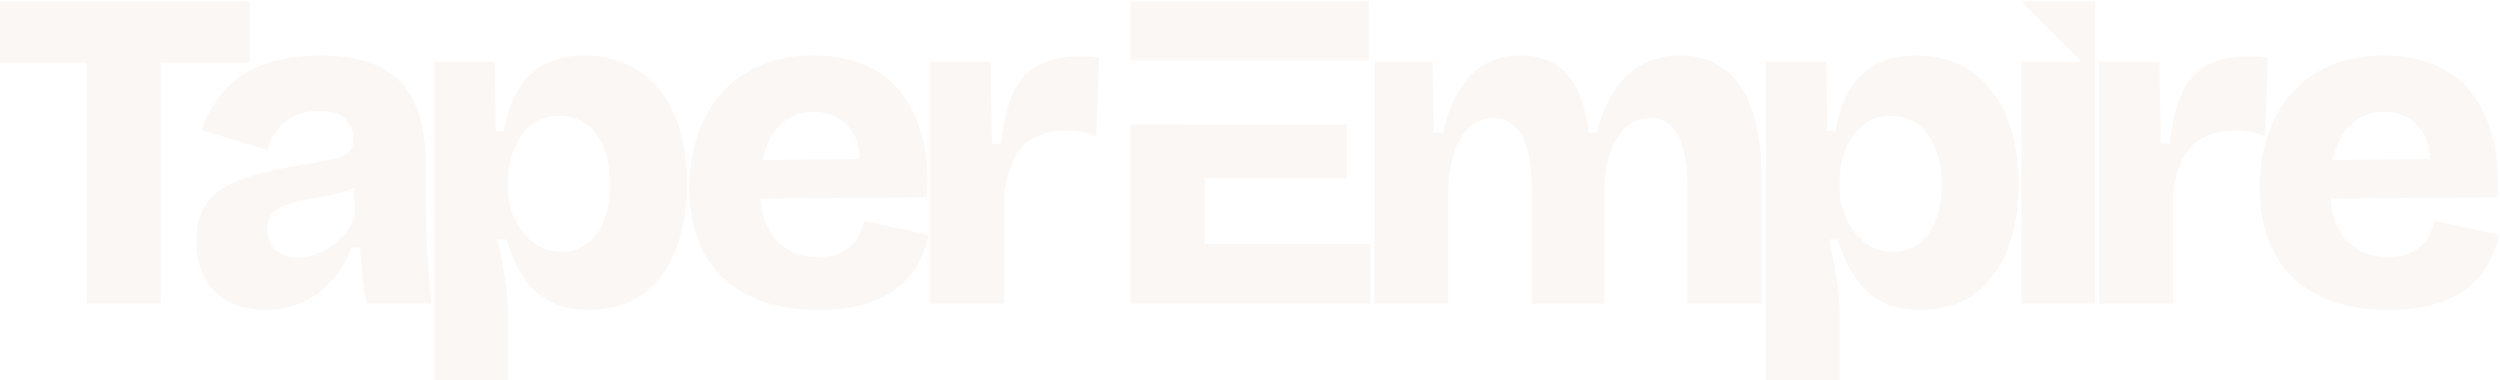
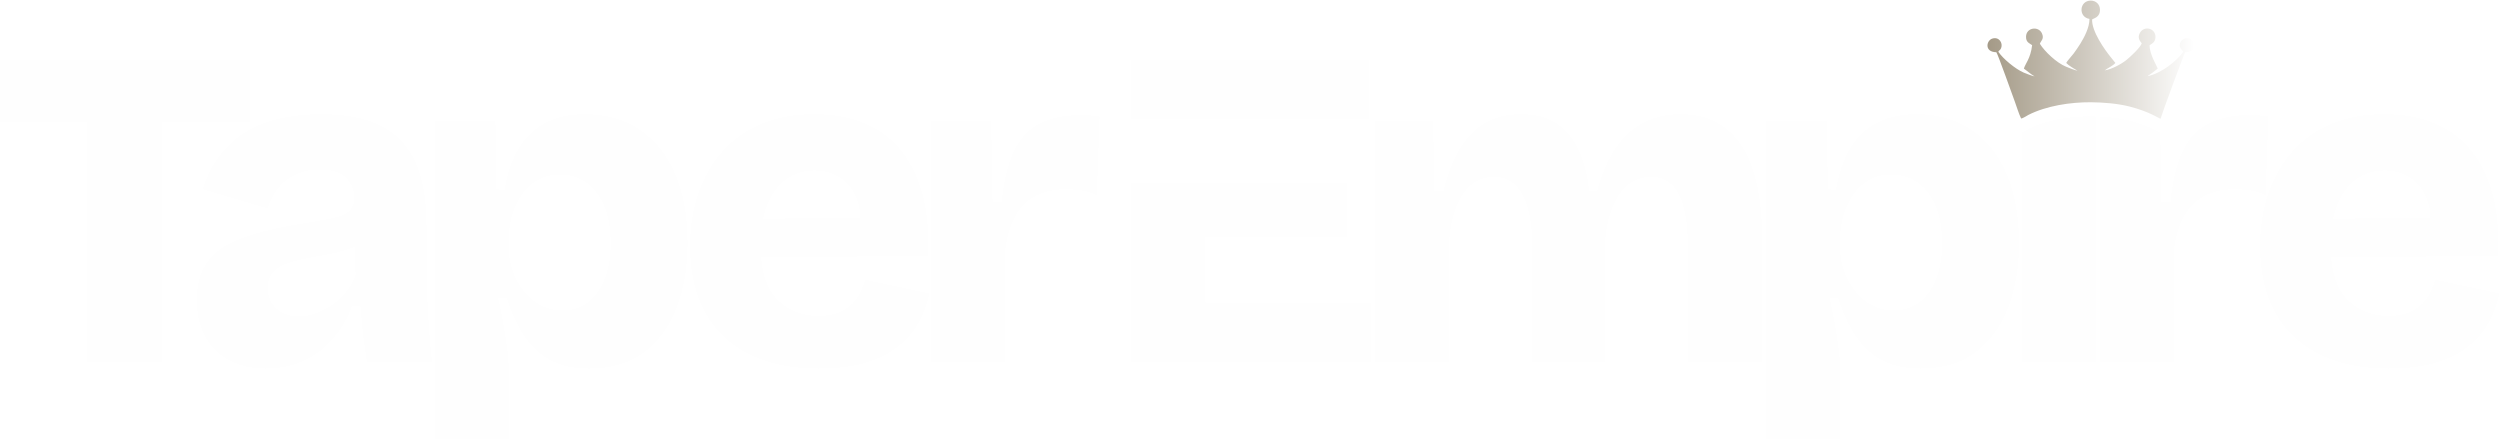
- <svg xmlns="http://www.w3.org/2000/svg" xml:space="preserve" width="4.796in" height="0.728in" version="1.1" style="shape-rendering:geometricPrecision; text-rendering:geometricPrecision; image-rendering:optimizeQuality; fill-rule:evenodd; clip-rule:evenodd" viewBox="0 0 4796 728">
+ <svg xmlns="http://www.w3.org/2000/svg" xml:space="preserve" width="5.515in" height="0.968in" version="1.1" style="shape-rendering:geometricPrecision; text-rendering:geometricPrecision; image-rendering:optimizeQuality; fill-rule:evenodd; clip-rule:evenodd" viewBox="0 0 5515 968.11">
  <defs>
    <style type="text/css">
   
-     .fil0 {fill:#FBF7F4;fill-rule:nonzero}
+     .fil0 {fill:#FEFEFE;fill-rule:nonzero}
+     .fil1 {fill:url(#id0)}
   
  </style>
+     <linearGradient id="id0" gradientUnits="userSpaceOnUse" x1="4384.56" y1="131.68" x2="4840.19" y2="131.68">
+       <stop offset="0" style="stop-opacity:1; stop-color:#A49A87" />
+       <stop offset="1" style="stop-opacity:1; stop-color:white" />
+     </linearGradient>
  </defs>
  <g id="Layer_x0020_1">
-     <path class="fil0" d="M2168.8 582.13l0 -343.65 415.12 0.49 0 102.69 -272.94 0 0 126.38 317.7 0 0 114.09 -459.88 0zm1709.11 -579.24l141.3 0 0 115.85 0 25.47 0 437.92 -141.3 0 0 -463.39 115.83 0 -115.83 -115.85zm-3369.88 591.53c-25.74,0 -48.56,-5.11 -68.46,-15.36 -19.89,-10.24 -35.4,-25.15 -46.52,-44.76 -11.11,-19.6 -16.67,-43.44 -16.67,-71.53 0,-26.33 5.11,-48.13 15.35,-65.38 10.24,-17.26 25.16,-31.01 44.76,-41.25 19.6,-10.24 43.15,-18.72 70.65,-25.45 27.5,-6.73 58.8,-12.73 93.91,-17.99 16.97,-2.93 31.15,-5.71 42.56,-8.34 11.41,-2.63 20.04,-6.87 25.89,-12.72 5.85,-5.85 8.78,-14.33 8.78,-25.45 0,-14.63 -5.26,-27.21 -15.8,-37.74 -10.53,-10.53 -27.5,-15.8 -50.91,-15.8 -16.39,0 -31.16,2.93 -44.32,8.78 -13.16,5.85 -24.43,14.33 -33.79,25.45 -9.36,11.11 -16.38,24.57 -21.06,40.37l-124.63 -36.86c7.61,-24.57 18.28,-45.93 32.04,-64.07 13.75,-18.14 30.28,-33.21 49.58,-45.2 19.31,-12 41.4,-20.77 66.27,-26.33 24.87,-5.56 51.34,-8.34 79.43,-8.34 46.81,0 84.98,7.46 114.53,22.38 29.55,14.92 51.49,38.04 65.82,69.33 14.34,31.3 21.5,71.53 21.5,120.67l0 71.09c0,21.06 0.44,42.27 1.32,63.63 0.88,21.35 2.04,42.71 3.51,64.07 1.46,21.35 3.36,42.85 5.7,64.51l-124.62 0c-2.34,-13.46 -4.69,-29.7 -7.02,-48.71 -2.34,-19.02 -4.09,-38.47 -5.27,-58.37l-16.67 0c-8.19,22.24 -20.04,42.57 -35.54,61 -15.5,18.43 -34.22,32.77 -56.17,43 -21.94,10.24 -46.66,15.36 -74.16,15.36zm64.07 -100.05c10.53,0 21.2,-1.9 32.04,-5.71 10.82,-3.8 21.2,-9.07 31.15,-15.8 9.94,-6.73 19.02,-15.07 27.21,-25.01 8.19,-9.94 14.33,-20.77 18.43,-32.47l-1.76 -69.33 19.31 4.39c-11.12,7.02 -23.41,12.58 -36.87,16.68 -13.46,4.09 -27.06,7.31 -40.81,9.65 -13.74,2.34 -27.2,4.83 -40.37,7.46 -13.17,2.63 -24.87,6 -35.11,10.09 -10.24,4.1 -18.28,9.66 -24.13,16.68 -5.85,7.02 -8.78,16.67 -8.78,28.96 0,16.38 5.56,29.55 16.68,39.49 11.12,9.95 25.45,14.92 43,14.92zm-405.6 87.76l0 -461.64 -168.5 0 0 -117.61 168.5 0 142.18 0 170.26 0 0 117.61 -170.26 0 0 461.64 -142.18 0zm666.87 148.32l0 -374.75 0 -236.96 115.85 0 1.75 131.65 15.8 1.76c5.26,-32.76 14.62,-59.97 28.08,-81.62 13.46,-21.65 30.87,-37.74 52.22,-48.28 21.35,-10.53 45.78,-15.8 73.28,-15.8 40.96,0 76.21,9.94 105.76,29.84 29.55,19.89 52.22,48.27 68.02,85.13 15.8,36.86 23.7,81.03 23.7,132.52 0,45.64 -6.88,86.6 -20.63,122.87 -13.75,36.28 -34.52,64.94 -62.31,86.01 -27.8,21.06 -63.05,31.59 -105.76,31.59 -28.67,0 -52.95,-5.11 -72.85,-15.36 -19.89,-10.24 -36.71,-25.3 -50.46,-45.2 -13.75,-19.89 -25.31,-44.76 -34.67,-74.6l-16.68 0c3.51,15.8 6.73,31.89 9.66,48.27 2.92,16.39 5.41,32.18 7.46,47.39 2.05,15.22 3.07,29.85 3.07,43.89l0 131.64 -141.3 0zm243.98 -247.49c19.31,0 35.83,-5.27 49.59,-15.8 13.75,-10.53 24.43,-25.45 32.04,-44.76 7.61,-19.31 11.41,-41.83 11.41,-67.58 0,-27.5 -3.95,-51.05 -11.85,-70.65 -7.9,-19.6 -19.17,-34.81 -33.79,-45.64 -14.63,-10.82 -31.59,-16.23 -50.91,-16.23 -18.13,0 -33.5,3.95 -46.07,11.85 -12.58,7.9 -22.82,18.14 -30.72,30.72 -7.9,12.57 -13.61,25.89 -17.11,39.93 -3.51,14.04 -5.26,27.2 -5.26,39.49l0 19.31c0,11.11 1.46,22.23 4.39,33.35 2.93,11.12 7.32,21.79 13.17,32.03 5.85,10.24 12.87,19.46 21.07,27.65 8.19,8.19 17.7,14.63 28.52,19.31 10.83,4.68 22.68,7.02 35.55,7.02zm491.95 111.46c-38.62,0 -73.14,-5.11 -103.56,-15.36 -30.43,-10.24 -56.31,-25.3 -77.67,-45.2 -21.35,-19.89 -37.59,-44.46 -48.71,-73.72 -11.11,-29.25 -16.67,-62.9 -16.67,-100.92 0,-36.87 5.41,-70.8 16.24,-101.81 10.83,-31.01 26.33,-57.78 46.52,-80.3 20.19,-22.53 45.05,-39.93 74.6,-52.22 29.54,-12.28 62.75,-18.43 99.61,-18.43 37.45,0 70.36,6 98.74,17.99 28.37,12 51.78,29.69 70.21,53.09 18.43,23.41 32.04,51.93 40.81,85.57 8.78,33.65 11.7,72.11 8.78,115.41l-362.46 2.63 0 -73.72 281.72 -2.63 -50.03 34.23c4.1,-29.25 2.34,-53.1 -5.26,-71.53 -7.61,-18.43 -18.72,-31.89 -33.35,-40.37 -14.63,-8.48 -30.42,-12.72 -47.39,-12.72 -20.48,0 -38.47,5.55 -53.98,16.67 -15.5,11.12 -27.65,27.21 -36.42,48.28 -8.78,21.06 -13.17,46.81 -13.17,77.23 0,47.98 10.38,82.79 31.16,104.44 20.77,21.65 47.24,32.47 79.43,32.47 15.8,0 28.96,-2.2 39.49,-6.58 10.53,-4.39 19.16,-9.94 25.89,-16.68 6.72,-6.72 11.99,-14.19 15.8,-22.38 3.8,-8.19 6.87,-16.09 9.21,-23.7l122.87 26.33c-4.68,21.65 -12.14,41.25 -22.38,58.8 -10.24,17.56 -23.99,32.76 -41.25,45.63 -17.26,12.88 -38.03,22.68 -62.31,29.41 -24.29,6.73 -53.1,10.09 -86.45,10.09zm1067.7 -12.28l0 -299.28 0 -164.11 111.46 0 1.76 136.04 17.55 0c8.19,-33.35 19.02,-61 32.47,-82.94 13.46,-21.94 29.84,-38.32 49.15,-49.15 19.31,-10.82 41.83,-16.24 67.57,-16.24 26.92,0 49.3,5.7 67.14,17.11 17.85,11.41 32.04,28.08 42.56,50.02 10.53,21.94 17.56,49 21.06,81.19l14.92 0c9.37,-34.52 21.65,-62.76 36.87,-84.7 15.21,-21.94 33.35,-38.03 54.41,-48.27 21.06,-10.24 43.88,-15.36 68.45,-15.36 26.33,0 49.3,5.12 68.9,15.36 19.6,10.24 35.98,25.45 49.15,45.64 13.17,20.19 22.96,45.35 29.4,75.47 6.44,30.13 9.66,65.09 9.66,104.88l0 234.33 -142.18 0 0 -216.78c0,-31.01 -2.48,-56.75 -7.46,-77.23 -4.97,-20.48 -12.72,-35.83 -23.26,-46.07 -10.53,-10.24 -23.99,-15.36 -40.37,-15.36 -18.72,0 -34.67,6.15 -47.83,18.43 -13.17,12.29 -23.26,29.4 -30.28,51.34 -7.02,21.94 -10.54,46.66 -10.54,74.16l0 211.51 -138.67 0 0 -214.15c0,-32.18 -2.78,-58.51 -8.33,-78.99 -5.56,-20.48 -13.75,-35.98 -24.57,-46.52 -10.82,-10.53 -24.43,-15.8 -40.81,-15.8 -18.73,0 -34.52,6.15 -47.39,18.43 -12.87,12.29 -22.67,29.4 -29.4,51.34 -6.73,21.94 -10.09,46.66 -10.09,74.16l0 211.51 -141.3 0zm750.89 148.32l0 -374.75 0 -236.96 115.85 0 1.76 131.65 15.8 1.76c5.26,-32.76 14.62,-59.97 28.09,-81.62 13.46,-21.65 30.86,-37.74 52.22,-48.28 21.35,-10.53 45.78,-15.8 73.28,-15.8 40.96,0 76.21,9.94 105.76,29.84 29.55,19.89 52.22,48.27 68.02,85.13 15.8,36.86 23.7,81.03 23.7,132.52 0,45.64 -6.88,86.6 -20.63,122.87 -13.75,36.28 -34.52,64.94 -62.31,86.01 -27.8,21.06 -63.04,31.59 -105.76,31.59 -28.67,0 -52.95,-5.11 -72.85,-15.36 -19.89,-10.24 -36.71,-25.3 -50.46,-45.2 -13.75,-19.89 -25.31,-44.76 -34.67,-74.6l-16.68 0c3.51,15.8 6.73,31.89 9.66,48.27 2.93,16.39 5.41,32.18 7.46,47.39 2.05,15.22 3.07,29.85 3.07,43.89l0 131.64 -141.3 0zm243.98 -247.49c19.31,0 35.83,-5.27 49.59,-15.8 13.74,-10.53 24.43,-25.45 32.03,-44.76 7.61,-19.31 11.41,-41.83 11.41,-67.58 0,-27.5 -3.95,-51.05 -11.85,-70.65 -7.9,-19.6 -19.17,-34.81 -33.79,-45.64 -14.63,-10.82 -31.59,-16.23 -50.91,-16.23 -18.13,0 -33.5,3.95 -46.07,11.85 -12.58,7.9 -22.82,18.14 -30.72,30.72 -7.9,12.57 -13.6,25.89 -17.11,39.93 -3.51,14.04 -5.26,27.2 -5.26,39.49l0 19.31c0,11.11 1.46,22.23 4.39,33.35 2.93,11.12 7.32,21.79 13.17,32.03 5.85,10.24 12.87,19.46 21.06,27.65 8.19,8.19 17.7,14.63 28.52,19.31 10.83,4.68 22.67,7.02 35.54,7.02zm394.96 99.17l0 -215.02 0 -248.37 115.85 0 2.63 157.1 17.56 0c4.09,-40.96 11.85,-73.58 23.26,-97.86 11.41,-24.28 27.79,-41.98 49.14,-53.1 21.36,-11.12 47.84,-16.68 79.43,-16.68 4.68,0 9.94,0.15 15.8,0.44 5.85,0.3 12.58,1.02 20.19,2.2l-5.26 150.95c-9.36,-4.68 -19.46,-7.76 -30.28,-9.22 -10.83,-1.46 -20.33,-2.19 -28.52,-2.19 -22.82,0 -42.57,4.39 -59.24,13.16 -16.67,8.78 -29.84,22.24 -39.49,40.37 -9.65,18.14 -15.94,40.96 -18.87,68.46l0 209.76 -142.17 0zm554.76 12.28c-38.62,0 -73.14,-5.11 -103.56,-15.36 -30.43,-10.24 -56.31,-25.3 -77.67,-45.2 -21.35,-19.89 -37.59,-44.46 -48.71,-73.72 -11.11,-29.25 -16.67,-62.9 -16.67,-100.92 0,-36.87 5.41,-70.8 16.23,-101.81 10.83,-31.01 26.33,-57.78 46.52,-80.3 20.19,-22.53 45.05,-39.93 74.6,-52.22 29.54,-12.28 62.75,-18.43 99.61,-18.43 37.44,0 70.35,6 98.73,17.99 28.37,12 51.78,29.69 70.21,53.09 18.43,23.41 32.04,51.93 40.81,85.57 8.77,33.65 11.7,72.11 8.77,115.41l-362.46 2.63 0 -73.72 281.72 -2.63 -50.03 34.23c4.1,-29.25 2.35,-53.1 -5.26,-71.53 -7.61,-18.43 -18.72,-31.89 -33.35,-40.37 -14.63,-8.48 -30.43,-12.72 -47.39,-12.72 -20.48,0 -38.47,5.55 -53.98,16.67 -15.5,11.12 -27.65,27.21 -36.42,48.28 -8.78,21.06 -13.17,46.81 -13.17,77.23 0,47.98 10.39,82.79 31.16,104.44 20.77,21.65 47.24,32.47 79.43,32.47 15.8,0 28.96,-2.2 39.49,-6.58 10.53,-4.39 19.16,-9.94 25.89,-16.68 6.72,-6.72 12,-14.19 15.8,-22.38 3.8,-8.19 6.87,-16.09 9.21,-23.7l122.87 26.33c-4.68,21.65 -12.14,41.25 -22.38,58.8 -10.24,17.56 -23.99,32.76 -41.25,45.63 -17.26,12.88 -38.03,22.68 -62.31,29.41 -24.28,6.73 -53.1,10.09 -86.45,10.09zm-2797.1 -12.28l0 -215.02 0 -248.37 115.85 0 2.63 157.1 17.56 0c4.09,-40.96 11.85,-73.58 23.26,-97.86 11.41,-24.28 27.79,-41.98 49.15,-53.1 21.36,-11.12 47.83,-16.68 79.43,-16.68 4.68,0 9.94,0.15 15.8,0.44 5.85,0.3 12.58,1.02 20.19,2.2l-5.26 150.95c-9.36,-4.68 -19.46,-7.76 -30.28,-9.22 -10.83,-1.46 -20.33,-2.19 -28.52,-2.19 -22.82,0 -42.57,4.39 -59.24,13.16 -16.67,8.78 -29.84,22.24 -39.49,40.37 -9.65,18.14 -15.94,40.96 -18.87,68.46l0 209.76 -142.17 0zm384.29 -466l0 -113.25 457.25 0 0 113.21 -457.25 0.04z" />
+     <g id="_1709045307008">
+       <path class="fil0" d="M2053.25 798.89l0 -247.26 0 -285.61 133.21 0 3.03 180.66 20.19 0c4.7,-47.1 13.62,-84.61 26.74,-112.53 13.12,-27.93 31.96,-48.28 56.51,-61.06 24.56,-12.78 55.01,-19.18 91.34,-19.18 5.39,0 11.44,0.17 18.17,0.5 6.73,0.34 14.47,1.18 23.21,2.53l-6.05 173.59c-10.76,-5.38 -22.37,-8.92 -34.82,-10.6 -12.45,-1.69 -23.38,-2.52 -32.8,-2.52 -26.24,0 -48.94,5.04 -68.12,15.13 -19.17,10.09 -34.31,25.57 -45.41,46.42 -11.1,20.86 -18.33,47.1 -21.7,78.72l0 241.2 -163.49 0zm-1467.84 14.13c-29.6,0 -55.85,-5.88 -78.72,-17.66 -22.88,-11.77 -40.7,-28.93 -53.49,-51.46 -12.78,-22.54 -19.17,-49.96 -19.17,-82.25 0,-30.28 5.88,-55.34 17.66,-75.19 11.77,-19.85 28.93,-35.66 51.46,-47.43 22.54,-11.78 49.62,-21.53 81.24,-29.26 31.62,-7.74 67.62,-14.64 107.99,-20.69 19.51,-3.36 35.82,-6.56 48.94,-9.59 13.13,-3.02 23.05,-7.9 29.78,-14.63 6.72,-6.72 10.09,-16.48 10.09,-29.26 0,-16.82 -6.05,-31.29 -18.17,-43.4 -12.11,-12.1 -31.62,-18.16 -58.53,-18.16 -18.85,0 -35.83,3.36 -50.97,10.1 -15.13,6.72 -28.09,16.48 -38.85,29.26 -10.76,12.78 -18.83,28.25 -24.22,46.43l-143.31 -42.39c8.75,-28.26 21.02,-52.82 36.84,-73.68 15.8,-20.86 34.81,-38.18 57.01,-51.97 22.21,-13.8 47.6,-23.88 76.2,-30.28 28.59,-6.39 59.04,-9.58 91.33,-9.58 53.82,0 97.72,8.57 131.7,25.73 33.98,17.16 59.2,43.73 75.69,79.73 16.49,35.99 24.73,82.25 24.73,138.76l0 81.75c0,24.22 0.5,48.61 1.51,73.17 1.01,24.56 2.35,49.11 4.04,73.67 1.68,24.56 3.87,49.28 6.56,74.18l-143.31 0c-2.69,-15.48 -5.38,-34.15 -8.07,-56.01 -2.7,-21.87 -4.71,-44.24 -6.06,-67.12l-19.18 0c-9.42,25.57 -23.04,48.95 -40.87,70.14 -17.83,21.2 -39.36,37.69 -64.59,49.45 -25.23,11.78 -53.65,17.66 -85.28,17.66zm73.68 -115.04c12.11,0 24.39,-2.19 36.83,-6.56 12.45,-4.37 24.39,-10.43 35.82,-18.17 11.44,-7.74 21.87,-17.33 31.29,-28.76 9.42,-11.44 16.48,-23.88 21.19,-37.34l-2.02 -79.73 22.2 5.05c-12.79,8.07 -26.92,14.46 -42.39,19.17 -15.47,4.71 -31.11,8.41 -46.93,11.1 -15.81,2.69 -31.29,5.55 -46.43,8.57 -15.14,3.03 -28.59,6.9 -40.37,11.61 -11.77,4.7 -21.02,11.1 -27.75,19.17 -6.74,8.07 -10.09,19.17 -10.09,33.31 0,18.83 6.39,33.98 19.18,45.41 12.78,11.44 29.26,17.16 49.45,17.16zm-466.41 100.92l0 -530.84 -193.77 0 0 -135.24 193.77 0 163.5 0 195.78 0 0 135.24 -195.78 0 0 530.84 -163.5 0zm766.85 170.56l0 -430.93 0 -272.49 133.21 0 2.02 151.39 18.17 2.01c6.05,-37.67 16.81,-68.96 32.3,-93.85 15.47,-24.89 35.49,-43.39 60.04,-55.51 24.56,-12.11 52.65,-18.16 84.27,-18.16 47.1,0 87.63,11.44 121.61,34.31 33.98,22.88 60.06,55.51 78.22,97.9 18.17,42.38 27.25,93.18 27.25,152.39 0,52.48 -7.91,99.58 -23.72,141.29 -15.81,41.71 -39.69,74.68 -71.65,98.9 -31.96,24.22 -72.5,36.33 -121.61,36.33 -32.97,0 -60.89,-5.88 -83.77,-17.66 -22.87,-11.77 -42.22,-29.1 -58.02,-51.97 -15.81,-22.87 -29.1,-51.47 -39.87,-85.79l-19.18 0c4.04,18.16 7.74,36.67 11.1,55.5 3.37,18.85 6.23,37.01 8.58,54.5 2.35,17.5 3.53,34.31 3.53,50.46l0 151.39 -162.48 0zm280.56 -284.59c22.2,0 41.21,-6.06 57.02,-18.17 15.81,-12.11 28.09,-29.27 36.84,-51.46 8.75,-22.2 13.12,-48.11 13.12,-77.72 0,-31.62 -4.54,-58.69 -13.62,-81.24 -9.09,-22.54 -22.04,-40.03 -38.86,-52.48 -16.81,-12.44 -36.33,-18.67 -58.53,-18.67 -20.85,0 -38.52,4.54 -52.98,13.62 -14.46,9.09 -26.24,20.86 -35.32,35.33 -9.09,14.46 -15.65,29.77 -19.68,45.92 -4.04,16.14 -6.06,31.28 -6.06,45.41l0 22.2c0,12.78 1.69,25.56 5.05,38.35 3.37,12.78 8.41,25.06 15.14,36.84 6.73,11.77 14.8,22.37 24.22,31.78 9.42,9.42 20.35,16.82 32.8,22.2 12.45,5.38 26.07,8.08 40.87,8.08zm565.71 128.16c-44.41,0 -84.1,-5.88 -119.09,-17.66 -34.99,-11.77 -64.76,-29.1 -89.31,-51.97 -24.56,-22.87 -43.23,-51.13 -56.02,-84.78 -12.78,-33.64 -19.17,-72.33 -19.17,-116.06 0,-42.39 6.22,-81.42 18.67,-117.07 12.45,-35.66 30.28,-66.44 53.49,-92.34 23.22,-25.9 51.81,-45.92 85.79,-60.05 33.97,-14.12 72.15,-21.19 114.54,-21.19 43.06,0 80.91,6.89 113.54,20.69 32.63,13.8 59.55,34.15 80.74,61.06 21.19,26.92 36.83,59.71 46.92,98.4 10.09,38.69 13.46,82.93 10.09,132.71l-416.8 3.03 0 -84.78 323.96 -3.02 -57.52 39.35c4.71,-33.64 2.69,-61.06 -6.05,-82.25 -8.75,-21.2 -21.54,-36.67 -38.35,-46.43 -16.82,-9.76 -34.99,-14.63 -54.5,-14.63 -23.55,0 -44.24,6.39 -62.07,19.17 -17.82,12.79 -31.79,31.29 -41.88,55.51 -10.1,24.21 -15.14,53.82 -15.14,88.81 0,55.17 11.94,95.2 35.83,120.09 23.88,24.89 54.33,37.34 91.33,37.34 18.17,0 33.3,-2.52 45.41,-7.57 12.11,-5.04 22.04,-11.44 29.78,-19.18 7.73,-7.73 13.79,-16.31 18.16,-25.73 4.37,-9.42 7.9,-18.5 10.59,-27.25l141.29 30.28c-5.38,24.89 -13.96,47.43 -25.73,67.62 -11.77,20.19 -27.58,37.67 -47.43,52.47 -19.85,14.81 -43.73,26.07 -71.65,33.81 -27.93,7.73 -61.06,11.6 -99.41,11.6z" />
+       <path class="fil0" d="M2495.15 798.88l0 -395.17 477.36 0.57 0 118.08 -313.86 0 0 145.32 365.33 0 0 131.19 -528.83 0zm2136.6 0l0 -247.25 0 -294.44c22.67,1.07 46.2,3.84 66.05,8.86 42.22,10.69 62.87,24.91 68.11,26.89l2.08 153.74 20.19 0c4.7,-47.1 13.62,-84.61 26.74,-112.53 13.12,-27.93 31.96,-48.28 56.52,-61.06 24.56,-12.78 55.01,-19.18 91.33,-19.18 5.39,0 11.44,0.17 18.17,0.51 6.72,0.33 14.46,1.18 23.21,2.52l-6.06 173.59c-10.76,-5.38 -22.37,-8.92 -34.82,-10.6 -12.45,-1.69 -23.38,-2.52 -32.8,-2.52 -26.24,0 -48.94,5.04 -68.12,15.13 -19.17,10.09 -34.31,25.57 -45.41,46.42 -11.1,20.86 -18.33,47.09 -21.7,78.72l0 241.2 -163.49 0zm637.94 14.13c-44.41,0 -84.11,-5.88 -119.09,-17.66 -34.99,-11.77 -64.76,-29.1 -89.31,-51.97 -24.56,-22.87 -43.23,-51.13 -56.02,-84.77 -12.78,-33.64 -19.18,-72.33 -19.18,-116.06 0,-42.39 6.23,-81.42 18.67,-117.07 12.45,-35.66 30.28,-66.44 53.49,-92.34 23.22,-25.9 51.81,-45.92 85.79,-60.05 33.97,-14.12 72.15,-21.19 114.54,-21.19 43.06,0 80.91,6.89 113.54,20.69 32.63,13.8 59.55,34.15 80.74,61.06 21.19,26.92 36.84,59.71 46.93,98.4 10.09,38.69 13.46,82.93 10.09,132.71l-416.8 3.03 0 -84.78 323.96 -3.02 -57.53 39.35c4.71,-33.64 2.7,-61.06 -6.05,-82.25 -8.74,-21.2 -21.53,-36.67 -38.35,-46.43 -16.82,-9.76 -34.99,-14.63 -54.5,-14.63 -23.55,0 -44.24,6.39 -62.07,19.17 -17.83,12.79 -31.79,31.29 -41.88,55.51 -10.1,24.21 -15.15,53.82 -15.15,88.81 0,55.17 11.94,95.2 35.83,120.09 23.88,24.89 54.33,37.34 91.33,37.34 18.16,0 33.3,-2.52 45.41,-7.57 12.11,-5.04 22.04,-11.44 29.78,-19.18 7.74,-7.73 13.79,-16.31 18.17,-25.73 4.37,-9.42 7.9,-18.5 10.59,-27.25l141.3 30.28c-5.38,24.89 -13.96,47.43 -25.74,67.62 -11.76,20.19 -27.58,37.67 -47.43,52.48 -19.85,14.81 -43.74,26.07 -71.65,33.81 -27.93,7.73 -61.06,11.6 -99.41,11.6zm-646.71 -556.16l0 542.03 -162.48 0 0 -506.63c4.25,-1.34 10.58,-5.72 14.04,-7.48 39.95,-20.35 93.3,-28.35 137.96,-28.09 3.45,0.02 6.95,0.08 10.49,0.18zm-725.96 712.59l0 -430.93 0 -272.49 133.21 0 2.02 151.39 18.17 2.01c6.05,-37.67 16.81,-68.96 32.3,-93.85 15.48,-24.89 35.49,-43.39 60.05,-55.51 24.56,-12.11 52.65,-18.16 84.27,-18.16 47.09,0 87.63,11.44 121.61,34.31 33.98,22.88 60.05,55.51 78.21,97.9 18.17,42.38 27.25,93.18 27.25,152.39 0,52.48 -7.91,99.58 -23.72,141.29 -15.81,41.71 -39.69,74.68 -71.65,98.91 -31.96,24.22 -72.5,36.33 -121.61,36.33 -32.97,0 -60.89,-5.88 -83.77,-17.66 -22.87,-11.77 -42.22,-29.1 -58.02,-51.97 -15.81,-22.87 -29.1,-51.47 -39.87,-85.78l-19.18 0c4.04,18.16 7.74,36.67 11.11,55.5 3.37,18.85 6.22,37.01 8.58,54.5 2.35,17.49 3.53,34.31 3.53,50.46l0 151.38 -162.48 0zm280.56 -284.59c22.2,0 41.2,-6.06 57.02,-18.17 15.8,-12.11 28.09,-29.27 36.83,-51.47 8.75,-22.2 13.12,-48.1 13.12,-77.71 0,-31.62 -4.54,-58.69 -13.62,-81.24 -9.09,-22.54 -22.04,-40.03 -38.86,-52.48 -16.81,-12.44 -36.33,-18.67 -58.53,-18.67 -20.85,0 -38.52,4.54 -52.98,13.62 -14.46,9.09 -26.24,20.86 -35.32,35.33 -9.09,14.46 -15.65,29.77 -19.68,45.92 -4.04,16.14 -6.06,31.28 -6.06,45.41l0 22.2c0,12.78 1.68,25.57 5.05,38.35 3.36,12.78 8.41,25.06 15.14,36.84 6.73,11.77 14.8,22.37 24.22,31.78 9.42,9.42 20.35,16.82 32.79,22.2 12.45,5.38 26.07,8.07 40.88,8.07zm-1144.02 114.04l0 -344.14 0 -188.72 128.17 0 2.02 156.43 20.19 0c9.42,-38.35 21.86,-70.14 37.34,-95.37 15.47,-25.23 34.31,-44.07 56.52,-56.52 22.2,-12.44 48.11,-18.67 77.71,-18.67 30.95,0 56.68,6.56 77.2,19.68 20.52,13.12 36.84,32.29 48.95,57.52 12.11,25.24 20.18,56.35 24.22,93.36l17.16 0c10.77,-39.7 24.9,-72.16 42.39,-97.39 17.49,-25.23 38.35,-43.73 62.57,-55.51 24.22,-11.77 50.46,-17.66 78.72,-17.66 30.28,0 56.69,5.89 79.22,17.66 22.54,11.78 41.37,29.26 56.51,52.48 15.15,23.21 26.41,52.14 33.81,86.79 7.4,34.65 11.11,74.85 11.11,120.6l0 269.46 -163.5 0 0 -249.27c0,-35.66 -2.85,-65.26 -8.58,-88.81 -5.72,-23.55 -14.63,-41.21 -26.74,-52.98 -12.11,-11.77 -27.58,-17.66 -46.42,-17.66 -21.53,0 -39.87,7.07 -55,21.19 -15.15,14.13 -26.75,33.81 -34.82,59.04 -8.07,25.23 -12.11,53.66 -12.11,85.28l0 243.21 -159.46 0 0 -246.24c0,-37.01 -3.19,-67.28 -9.59,-90.83 -6.39,-23.54 -15.81,-41.37 -28.26,-53.49 -12.44,-12.11 -28.09,-18.16 -46.93,-18.16 -21.53,0 -39.7,7.07 -54.5,21.19 -14.8,14.13 -26.07,33.81 -33.81,59.04 -7.74,25.23 -11.6,53.66 -11.6,85.28l0 243.21 -162.48 0zm-538.41 -535.85l0 -130.23 525.8 0 0 130.19 -525.8 0.04z" />
+       <path class="fil1" d="M4609.58 41.72c0.12,19.35 -12.04,41.59 -20.09,54.56 -5.29,8.54 -9.51,14.46 -15.05,22.07 -3.68,5.06 -14.24,16.21 -16.17,20.5 4.48,5.13 18.65,13.76 25.14,17.14 -5.51,-0.59 -20.16,-6.72 -25.57,-8.9 -20.28,-8.15 -46.93,-33.07 -57.69,-50.53 1.85,-6.17 10.4,-10.61 4.48,-23.15 -7.79,-16.52 -34.77,-12.83 -34.99,7.68 -0.13,12.13 6.89,13.83 13.42,18.57 -3.22,29.29 -15.65,41.65 -18.17,51.78 6.28,4.11 13.65,11.16 23.55,17.1 -5.58,-1 -18.94,-6.28 -24.04,-8.43 -18.15,-7.66 -45.77,-30.64 -56,-46.01 2.21,-3.63 4.35,-3.2 6.29,-8.07 4.5,-11.3 -4.85,-25.76 -19.79,-20.8 -12.93,4.29 -17.62,29.7 9.25,29.96 3.73,5.32 35.73,95.57 40.94,109.56 4.05,10.87 8.59,26.5 13.72,36.78 4.06,-0.4 11.76,-5.84 15.71,-7.85 39.95,-20.35 93.3,-28.36 137.96,-28.09 28.07,0.17 59.74,2.91 85.31,9.38 43.75,11.07 64.34,25.95 68.62,27.06 2.45,-9.68 51.62,-142.45 54.41,-146.93 25.49,0.72 22.44,-24.26 10.08,-29.59 -8.83,-3.8 -17.44,1.55 -20.25,7.04 -5.7,11.11 2.44,16.41 5.9,21.56 -8.09,12.03 -21.38,23.54 -33.44,32.43 -10.69,7.87 -29.3,18.51 -45.11,21.43 0.19,-0.2 0.52,-0.76 0.62,-0.56 0.1,0.19 0.48,-0.43 0.62,-0.54 0.14,-0.11 0.45,-0.38 0.62,-0.51l9.26 -6.38c4.34,-3.02 7.11,-5.98 10.98,-8.57 -1.25,-5.42 -18.34,-31.85 -17.84,-51.73 3.09,-2.35 12.66,-5.51 12.97,-17.52 0.52,-20.33 -25.34,-26.39 -34.5,-9.33 -5.52,10.28 -0.44,17.25 4.25,22.72 -3.43,9.8 -24.78,29.38 -33.59,36.59 -10.88,8.91 -32.72,20.78 -48.04,23.11 6.22,-5.13 17.99,-9.73 23.32,-16.39 -0.13,-0.26 -0.37,-0.91 -0.45,-0.74l-7.53 -9.3c-16.58,-20.14 -44.33,-60.14 -43.27,-85.87 3.51,-2.85 17.58,-4.33 17.33,-21.68 -0.17,-11.64 -8.73,-19.95 -20.25,-19.93 -25.51,0.05 -27.98,36.43 -2.91,40.38z" />
+     </g>
  </g>
</svg>
